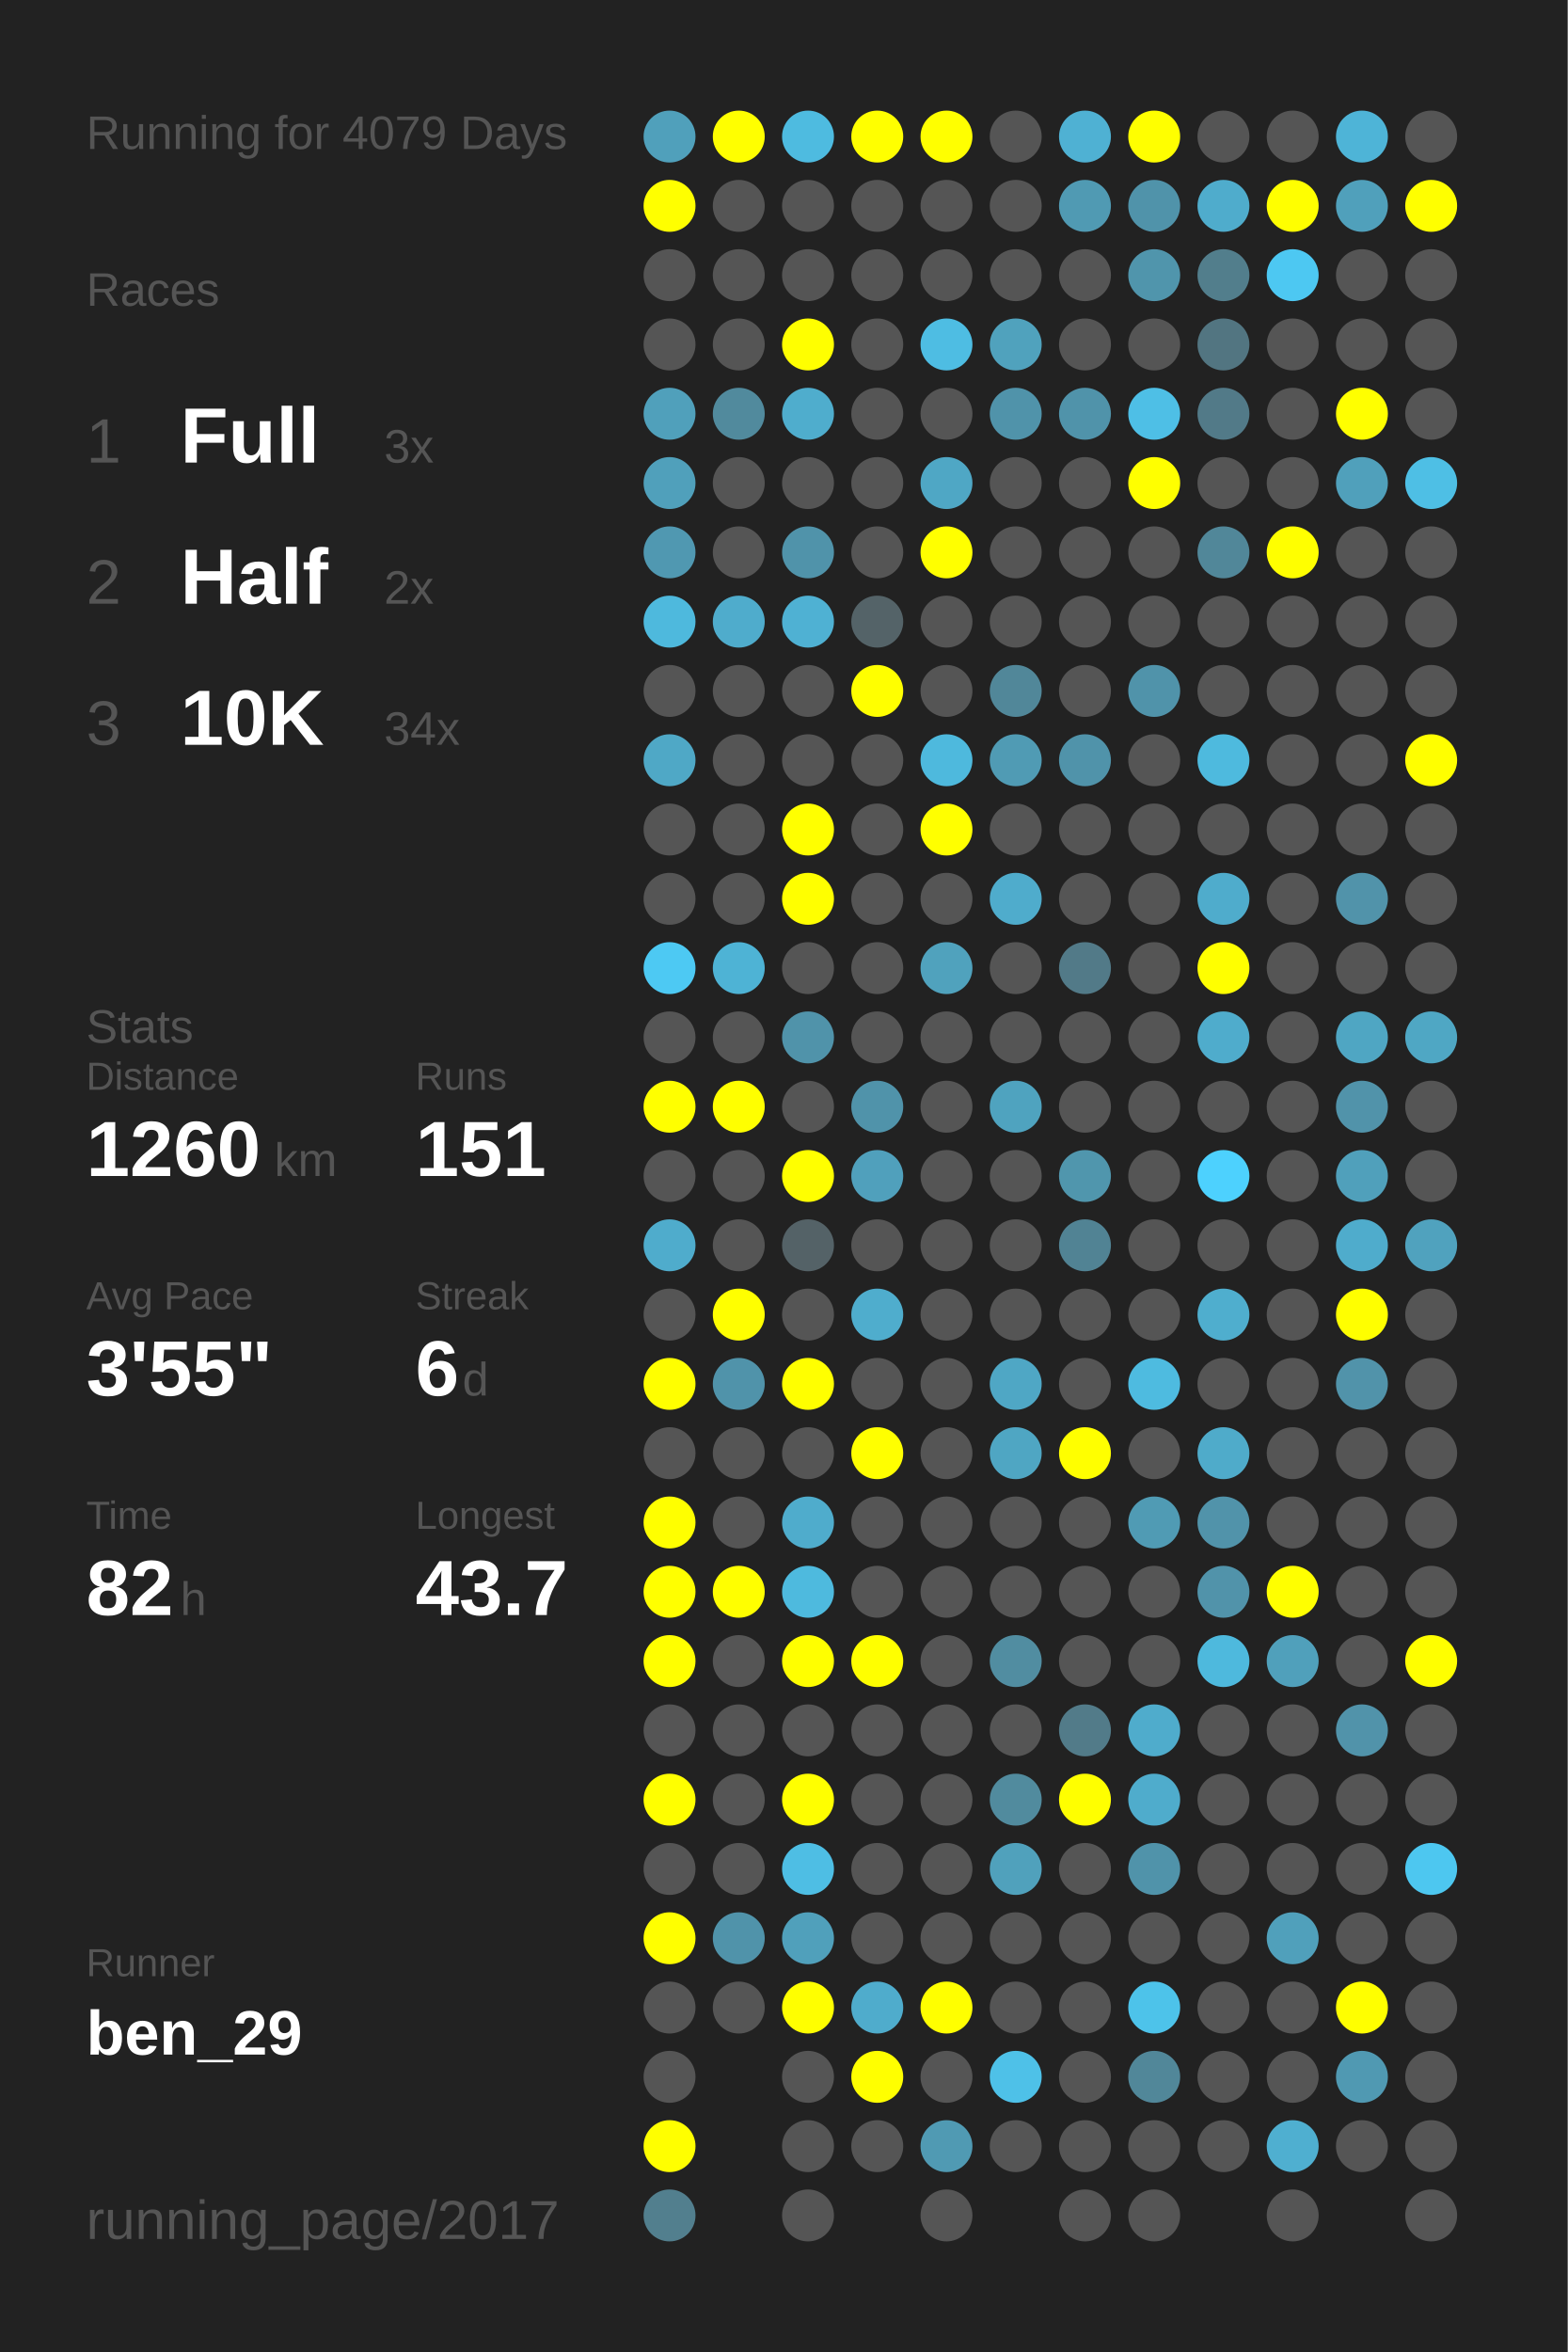
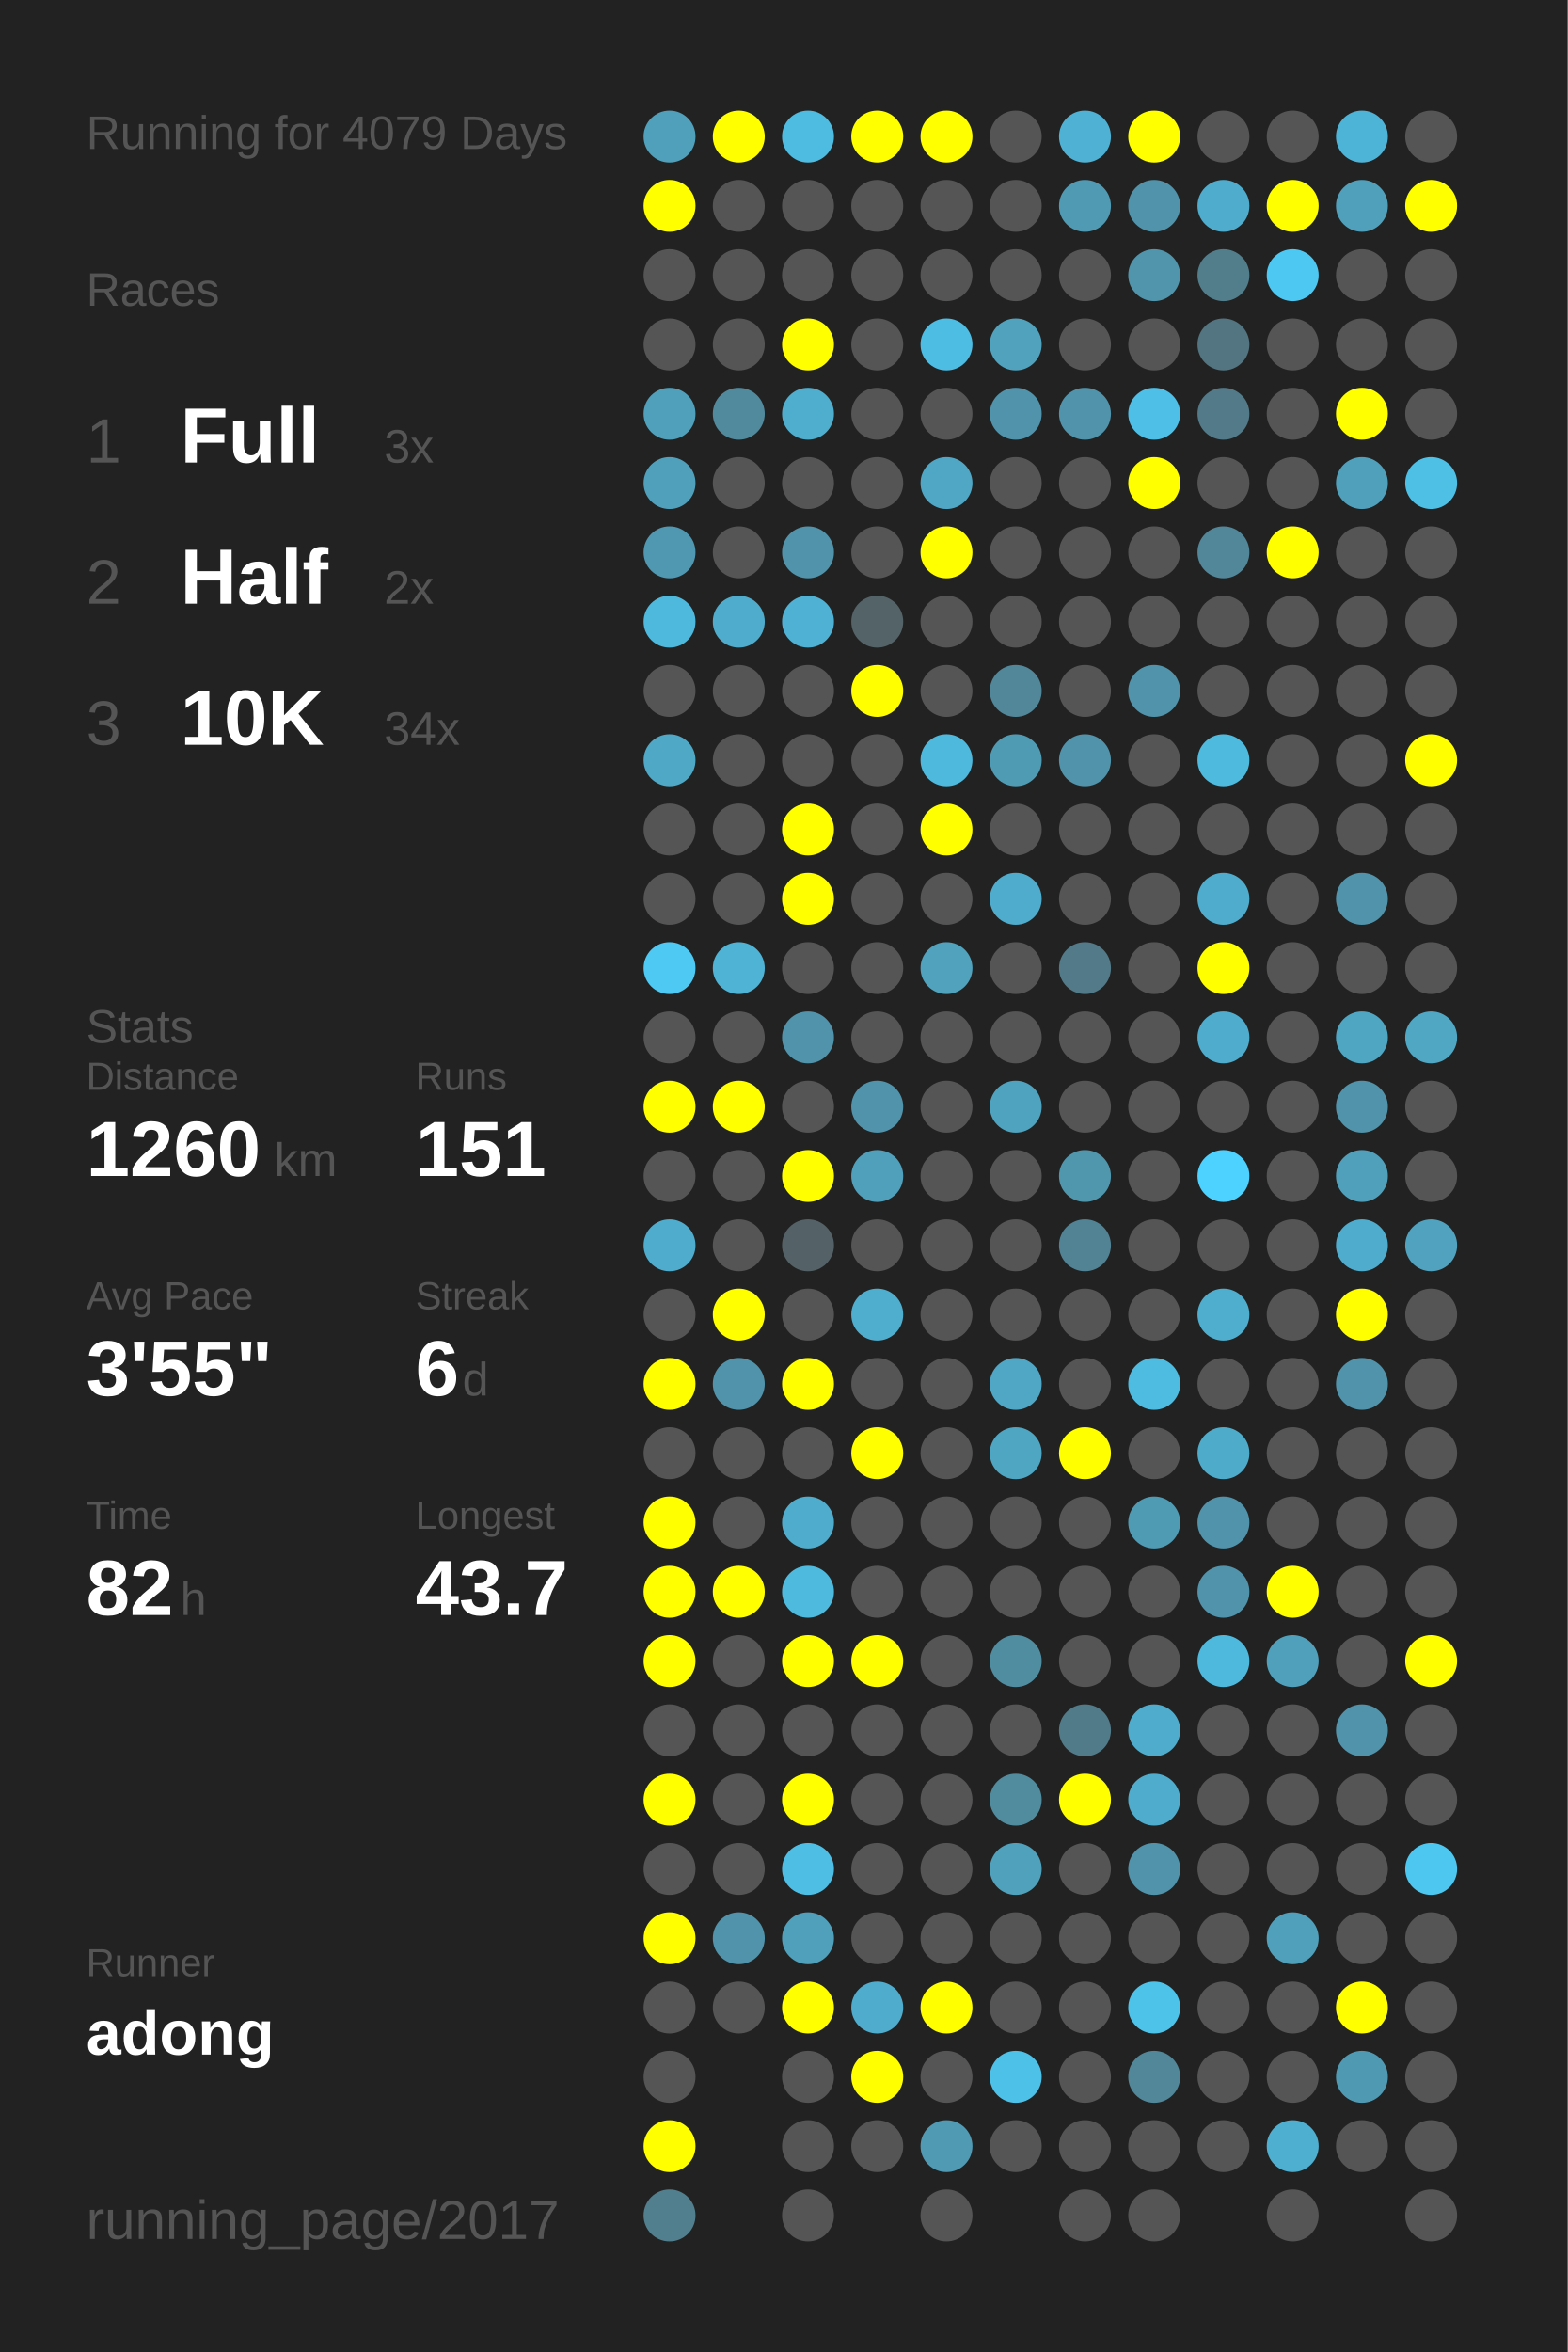
<svg xmlns="http://www.w3.org/2000/svg" baseProfile="full" height="300mm" version="1.1" viewBox="0,0,200,300" width="200mm">
  <defs />
  <rect fill="#222222" height="300" width="200" x="0" y="0" />
  <text fill="#555555" style="font-size:6px; font-family:Arial;" x="11" y="19">Running for 4079 Days</text>
  <text fill="#555555" style="font-size:6px; font-family:Arial;" x="11" y="39">Races</text>
  <text fill="#555555" style="font-size:8px; font-family:Arial;" x="11" y="59">1</text>
  <text fill="#FFFFFF" style="font-size:10px; font-family:Arial; font-weight:bold;" x="23" y="59">Full</text>
  <text fill="#555555" style="font-size:6px; font-family:Arial;" x="49" y="59">3x</text>
  <text fill="#555555" style="font-size:8px; font-family:Arial;" x="11" y="77">2</text>
  <text fill="#FFFFFF" style="font-size:10px; font-family:Arial; font-weight:bold;" x="23" y="77">Half</text>
  <text fill="#555555" style="font-size:6px; font-family:Arial;" x="49" y="77">2x</text>
  <text fill="#555555" style="font-size:8px; font-family:Arial;" x="11" y="95">3</text>
  <text fill="#FFFFFF" style="font-size:10px; font-family:Arial; font-weight:bold;" x="23" y="95">10K</text>
  <text fill="#555555" style="font-size:6px; font-family:Arial;" x="49" y="95">34x</text>
  <text fill="#555555" style="font-size:6px; font-family:Arial;" x="11" y="133">Stats</text>
  <text fill="#555555" style="font-size:5px; font-family:Arial;" x="11" y="139">Distance</text>
  <text fill="#FFFFFF" style="font-size:10px; font-family:Arial; font-weight:bold;" x="11" y="150">1260</text>
  <text fill="#555555" style="font-size:6px; font-family:Arial;" x="35" y="150">km</text>
  <text fill="#555555" style="font-size:5px; font-family:Arial;" x="53" y="139">Runs</text>
  <text fill="#FFFFFF" style="font-size:10px; font-family:Arial; font-weight:bold;" x="53" y="150">151</text>
  <text fill="#555555" style="font-size:5px; font-family:Arial;" x="11" y="167">Avg Pace</text>
  <text fill="#FFFFFF" style="font-size:10px; font-family:Arial; font-weight:bold;" x="11" y="178">3'55"</text>
  <text fill="#555555" style="font-size:5px; font-family:Arial;" x="53" y="167">Streak</text>
  <text fill="#FFFFFF" style="font-size:10px; font-family:Arial; font-weight:bold;" x="53" y="178">6</text>
  <text fill="#555555" style="font-size:6px; font-family:Arial;" x="59" y="178">d</text>
  <text fill="#555555" style="font-size:5px; font-family:Arial;" x="11" y="195">Time</text>
  <text fill="#FFFFFF" style="font-size:10px; font-family:Arial; font-weight:bold;" x="11" y="206">82</text>
  <text fill="#555555" style="font-size:6px; font-family:Arial;" x="23" y="206">h</text>
  <text fill="#555555" style="font-size:5px; font-family:Arial;" x="53" y="195">Longest</text>
  <text fill="#FFFFFF" style="font-size:10px; font-family:Arial; font-weight:bold;" x="53" y="206">43.7</text>
  <text fill="#555555" style="font-size:5px; font-family:Arial;" x="11" y="252.065">Runner</text>
-   <text fill="#FFFFFF" style="font-size:8px; font-family:Arial; font-weight:bold;" x="11" y="262.065">ben_29</text>
+   <text fill="#FFFFFF" style="font-size:8px; font-family:Arial; font-weight:bold;" x="11" y="262.065">adong</text>
  <text fill="#555555" style="font-size:7px; font-family:Arial;" x="11" y="285.581">running_page/2017</text>
  <circle cx="85.417" cy="17.419" fill="#50a0bb" r="3.312" />
  <circle cx="85.417" cy="26.258" fill="#FFFF00" r="3.312" />
  <circle cx="85.417" cy="35.097" fill="#555555" r="3.312" />
  <circle cx="85.417" cy="43.935" fill="#555555" r="3.312" />
  <circle cx="85.417" cy="52.774" fill="#50a0bb" r="3.312" />
  <circle cx="85.417" cy="61.613" fill="#50a0bb" r="3.312" />
  <circle cx="85.417" cy="70.452" fill="#5098b1" r="3.312" />
  <circle cx="85.417" cy="79.29" fill="#4eb9dd" r="3.312" />
  <circle cx="85.417" cy="88.129" fill="#555555" r="3.312" />
  <circle cx="85.417" cy="96.968" fill="#4fa8c6" r="3.312" />
  <circle cx="85.417" cy="105.806" fill="#555555" r="3.312" />
  <circle cx="85.417" cy="114.645" fill="#555555" r="3.312" />
  <circle cx="85.417" cy="123.484" fill="#4dc9f3" r="3.312" />
  <circle cx="85.417" cy="132.323" fill="#555555" r="3.312" />
  <circle cx="85.417" cy="141.161" fill="#FFFF00" r="3.312" />
  <circle cx="85.417" cy="150" fill="#555555" r="3.312" />
  <circle cx="85.417" cy="158.839" fill="#4faccc" r="3.312" />
  <circle cx="85.417" cy="167.677" fill="#555555" r="3.312" />
  <circle cx="85.417" cy="176.516" fill="#FFFF00" r="3.312" />
  <circle cx="85.417" cy="185.355" fill="#555555" r="3.312" />
  <circle cx="85.417" cy="194.194" fill="#FFFF00" r="3.312" />
  <circle cx="85.417" cy="203.032" fill="#FFFF00" r="3.312" />
  <circle cx="85.417" cy="211.871" fill="#FFFF00" r="3.312" />
  <circle cx="85.417" cy="220.71" fill="#555555" r="3.312" />
  <circle cx="85.417" cy="229.548" fill="#FFFF00" r="3.312" />
  <circle cx="85.417" cy="238.387" fill="#555555" r="3.312" />
  <circle cx="85.417" cy="247.226" fill="#FFFF00" r="3.312" />
  <circle cx="85.417" cy="256.065" fill="#555555" r="3.312" />
  <circle cx="85.417" cy="264.903" fill="#555555" r="3.312" />
  <circle cx="85.417" cy="273.742" fill="#FFFF00" r="3.312" />
  <circle cx="85.417" cy="282.581" fill="#527f8e" r="3.312" />
  <circle cx="94.25" cy="17.419" fill="#FFFF00" r="3.312" />
  <circle cx="94.25" cy="26.258" fill="#555555" r="3.312" />
  <circle cx="94.25" cy="35.097" fill="#555555" r="3.312" />
  <circle cx="94.25" cy="43.935" fill="#555555" r="3.312" />
  <circle cx="94.25" cy="52.774" fill="#518a9d" r="3.312" />
  <circle cx="94.25" cy="61.613" fill="#555555" r="3.312" />
  <circle cx="94.25" cy="70.452" fill="#555555" r="3.312" />
  <circle cx="94.25" cy="79.29" fill="#4faccc" r="3.312" />
  <circle cx="94.25" cy="88.129" fill="#555555" r="3.312" />
  <circle cx="94.25" cy="96.968" fill="#555555" r="3.312" />
  <circle cx="94.25" cy="105.806" fill="#555555" r="3.312" />
  <circle cx="94.25" cy="114.645" fill="#555555" r="3.312" />
  <circle cx="94.25" cy="123.484" fill="#4eb3d5" r="3.312" />
  <circle cx="94.25" cy="132.323" fill="#555555" r="3.312" />
  <circle cx="94.25" cy="141.161" fill="#FFFF00" r="3.312" />
  <circle cx="94.25" cy="150" fill="#555555" r="3.312" />
  <circle cx="94.25" cy="158.839" fill="#555555" r="3.312" />
  <circle cx="94.25" cy="167.677" fill="#FFFF00" r="3.312" />
  <circle cx="94.25" cy="176.516" fill="#5093aa" r="3.312" />
  <circle cx="94.25" cy="185.355" fill="#555555" r="3.312" />
  <circle cx="94.25" cy="194.194" fill="#555555" r="3.312" />
  <circle cx="94.25" cy="203.032" fill="#FFFF00" r="3.312" />
  <circle cx="94.25" cy="211.871" fill="#555555" r="3.312" />
  <circle cx="94.25" cy="220.71" fill="#555555" r="3.312" />
  <circle cx="94.25" cy="229.548" fill="#555555" r="3.312" />
  <circle cx="94.25" cy="238.387" fill="#555555" r="3.312" />
  <circle cx="94.25" cy="247.226" fill="#5093aa" r="3.312" />
  <circle cx="94.25" cy="256.065" fill="#555555" r="3.312" />
  <circle cx="103.083" cy="17.419" fill="#4ebbe0" r="3.312" />
  <circle cx="103.083" cy="26.258" fill="#555555" r="3.312" />
  <circle cx="103.083" cy="35.097" fill="#555555" r="3.312" />
  <circle cx="103.083" cy="43.935" fill="#FFFF00" r="3.312" />
  <circle cx="103.083" cy="52.774" fill="#4fadcd" r="3.312" />
  <circle cx="103.083" cy="61.613" fill="#555555" r="3.312" />
  <circle cx="103.083" cy="70.452" fill="#5093aa" r="3.312" />
  <circle cx="103.083" cy="79.29" fill="#4fb1d3" r="3.312" />
  <circle cx="103.083" cy="88.129" fill="#555555" r="3.312" />
  <circle cx="103.083" cy="96.968" fill="#555555" r="3.312" />
  <circle cx="103.083" cy="105.806" fill="#FFFF00" r="3.312" />
  <circle cx="103.083" cy="114.645" fill="#FFFF00" r="3.312" />
  <circle cx="103.083" cy="123.484" fill="#555555" r="3.312" />
  <circle cx="103.083" cy="132.323" fill="#5093aa" r="3.312" />
  <circle cx="103.083" cy="141.161" fill="#555555" r="3.312" />
  <circle cx="103.083" cy="150" fill="#FFFF00" r="3.312" />
  <circle cx="103.083" cy="158.839" fill="#546267" r="3.312" />
  <circle cx="103.083" cy="167.677" fill="#555555" r="3.312" />
  <circle cx="103.083" cy="176.516" fill="#FFFF00" r="3.312" />
  <circle cx="103.083" cy="185.355" fill="#555555" r="3.312" />
  <circle cx="103.083" cy="194.194" fill="#4faccc" r="3.312" />
  <circle cx="103.083" cy="203.032" fill="#4ebade" r="3.312" />
  <circle cx="103.083" cy="211.871" fill="#FFFF00" r="3.312" />
  <circle cx="103.083" cy="220.71" fill="#555555" r="3.312" />
  <circle cx="103.083" cy="229.548" fill="#FFFF00" r="3.312" />
  <circle cx="103.083" cy="238.387" fill="#4ebee4" r="3.312" />
  <circle cx="103.083" cy="247.226" fill="#50a0bb" r="3.312" />
  <circle cx="103.083" cy="256.065" fill="#FFFF00" r="3.312" />
  <circle cx="103.083" cy="264.903" fill="#555555" r="3.312" />
  <circle cx="103.083" cy="273.742" fill="#555555" r="3.312" />
  <circle cx="103.083" cy="282.581" fill="#555555" r="3.312" />
  <circle cx="111.917" cy="17.419" fill="#FFFF00" r="3.312" />
  <circle cx="111.917" cy="26.258" fill="#555555" r="3.312" />
  <circle cx="111.917" cy="35.097" fill="#555555" r="3.312" />
  <circle cx="111.917" cy="43.935" fill="#555555" r="3.312" />
  <circle cx="111.917" cy="52.774" fill="#555555" r="3.312" />
  <circle cx="111.917" cy="61.613" fill="#555555" r="3.312" />
  <circle cx="111.917" cy="70.452" fill="#555555" r="3.312" />
  <circle cx="111.917" cy="79.29" fill="#546368" r="3.312" />
  <circle cx="111.917" cy="88.129" fill="#FFFF00" r="3.312" />
  <circle cx="111.917" cy="96.968" fill="#555555" r="3.312" />
  <circle cx="111.917" cy="105.806" fill="#555555" r="3.312" />
  <circle cx="111.917" cy="114.645" fill="#555555" r="3.312" />
  <circle cx="111.917" cy="123.484" fill="#555555" r="3.312" />
  <circle cx="111.917" cy="132.323" fill="#555555" r="3.312" />
  <circle cx="111.917" cy="141.161" fill="#5093aa" r="3.312" />
  <circle cx="111.917" cy="150" fill="#50a0bc" r="3.312" />
  <circle cx="111.917" cy="158.839" fill="#555555" r="3.312" />
  <circle cx="111.917" cy="167.677" fill="#4fadcd" r="3.312" />
  <circle cx="111.917" cy="176.516" fill="#555555" r="3.312" />
  <circle cx="111.917" cy="185.355" fill="#FFFF00" r="3.312" />
  <circle cx="111.917" cy="194.194" fill="#555555" r="3.312" />
  <circle cx="111.917" cy="203.032" fill="#555555" r="3.312" />
  <circle cx="111.917" cy="211.871" fill="#FFFF00" r="3.312" />
  <circle cx="111.917" cy="220.71" fill="#555555" r="3.312" />
  <circle cx="111.917" cy="229.548" fill="#555555" r="3.312" />
  <circle cx="111.917" cy="238.387" fill="#555555" r="3.312" />
  <circle cx="111.917" cy="247.226" fill="#555555" r="3.312" />
  <circle cx="111.917" cy="256.065" fill="#4faccc" r="3.312" />
  <circle cx="111.917" cy="264.903" fill="#FFFF00" r="3.312" />
  <circle cx="111.917" cy="273.742" fill="#555555" r="3.312" />
  <circle cx="120.75" cy="17.419" fill="#FFFF00" r="3.312" />
  <circle cx="120.75" cy="26.258" fill="#555555" r="3.312" />
  <circle cx="120.75" cy="35.097" fill="#555555" r="3.312" />
  <circle cx="120.75" cy="43.935" fill="#4ebde3" r="3.312" />
  <circle cx="120.75" cy="52.774" fill="#555555" r="3.312" />
  <circle cx="120.75" cy="61.613" fill="#4fa7c5" r="3.312" />
  <circle cx="120.75" cy="70.452" fill="#FFFF00" r="3.312" />
  <circle cx="120.75" cy="79.29" fill="#555555" r="3.312" />
  <circle cx="120.75" cy="88.129" fill="#555555" r="3.312" />
  <circle cx="120.75" cy="96.968" fill="#4eb9dd" r="3.312" />
  <circle cx="120.75" cy="105.806" fill="#FFFF00" r="3.312" />
  <circle cx="120.75" cy="114.645" fill="#555555" r="3.312" />
  <circle cx="120.75" cy="123.484" fill="#50a2bd" r="3.312" />
  <circle cx="120.75" cy="132.323" fill="#555555" r="3.312" />
  <circle cx="120.75" cy="141.161" fill="#555555" r="3.312" />
  <circle cx="120.75" cy="150" fill="#555555" r="3.312" />
  <circle cx="120.75" cy="158.839" fill="#555555" r="3.312" />
  <circle cx="120.75" cy="167.677" fill="#555555" r="3.312" />
  <circle cx="120.75" cy="176.516" fill="#555555" r="3.312" />
  <circle cx="120.75" cy="185.355" fill="#555555" r="3.312" />
  <circle cx="120.75" cy="194.194" fill="#555555" r="3.312" />
  <circle cx="120.75" cy="203.032" fill="#555555" r="3.312" />
  <circle cx="120.75" cy="211.871" fill="#555555" r="3.312" />
  <circle cx="120.75" cy="220.71" fill="#555555" r="3.312" />
  <circle cx="120.75" cy="229.548" fill="#555555" r="3.312" />
  <circle cx="120.75" cy="238.387" fill="#555555" r="3.312" />
  <circle cx="120.75" cy="247.226" fill="#555555" r="3.312" />
  <circle cx="120.75" cy="256.065" fill="#FFFF00" r="3.312" />
  <circle cx="120.75" cy="264.903" fill="#555555" r="3.312" />
  <circle cx="120.75" cy="273.742" fill="#509ab3" r="3.312" />
  <circle cx="120.75" cy="282.581" fill="#555555" r="3.312" />
  <circle cx="129.583" cy="17.419" fill="#555555" r="3.312" />
  <circle cx="129.583" cy="26.258" fill="#555555" r="3.312" />
  <circle cx="129.583" cy="35.097" fill="#555555" r="3.312" />
  <circle cx="129.583" cy="43.935" fill="#50a2bd" r="3.312" />
  <circle cx="129.583" cy="52.774" fill="#5093aa" r="3.312" />
  <circle cx="129.583" cy="61.613" fill="#555555" r="3.312" />
  <circle cx="129.583" cy="70.452" fill="#555555" r="3.312" />
  <circle cx="129.583" cy="79.29" fill="#555555" r="3.312" />
  <circle cx="129.583" cy="88.129" fill="#518799" r="3.312" />
  <circle cx="129.583" cy="96.968" fill="#509bb4" r="3.312" />
  <circle cx="129.583" cy="105.806" fill="#555555" r="3.312" />
  <circle cx="129.583" cy="114.645" fill="#4faccc" r="3.312" />
  <circle cx="129.583" cy="123.484" fill="#555555" r="3.312" />
  <circle cx="129.583" cy="132.323" fill="#555555" r="3.312" />
  <circle cx="129.583" cy="141.161" fill="#4fa3bf" r="3.312" />
  <circle cx="129.583" cy="150" fill="#555555" r="3.312" />
  <circle cx="129.583" cy="158.839" fill="#555555" r="3.312" />
  <circle cx="129.583" cy="167.677" fill="#555555" r="3.312" />
  <circle cx="129.583" cy="176.516" fill="#4fa7c5" r="3.312" />
  <circle cx="129.583" cy="185.355" fill="#4fa6c3" r="3.312" />
  <circle cx="129.583" cy="194.194" fill="#555555" r="3.312" />
  <circle cx="129.583" cy="203.032" fill="#555555" r="3.312" />
  <circle cx="129.583" cy="211.871" fill="#518da1" r="3.312" />
  <circle cx="129.583" cy="220.71" fill="#555555" r="3.312" />
  <circle cx="129.583" cy="229.548" fill="#518b9e" r="3.312" />
  <circle cx="129.583" cy="238.387" fill="#50a1bc" r="3.312" />
  <circle cx="129.583" cy="247.226" fill="#555555" r="3.312" />
  <circle cx="129.583" cy="256.065" fill="#555555" r="3.312" />
  <circle cx="129.583" cy="264.903" fill="#4ec1e8" r="3.312" />
  <circle cx="129.583" cy="273.742" fill="#555555" r="3.312" />
  <circle cx="138.417" cy="17.419" fill="#4fb1d3" r="3.312" />
  <circle cx="138.417" cy="26.258" fill="#509ab3" r="3.312" />
  <circle cx="138.417" cy="35.097" fill="#555555" r="3.312" />
  <circle cx="138.417" cy="43.935" fill="#555555" r="3.312" />
  <circle cx="138.417" cy="52.774" fill="#5093aa" r="3.312" />
  <circle cx="138.417" cy="61.613" fill="#555555" r="3.312" />
  <circle cx="138.417" cy="70.452" fill="#555555" r="3.312" />
  <circle cx="138.417" cy="79.29" fill="#555555" r="3.312" />
  <circle cx="138.417" cy="88.129" fill="#555555" r="3.312" />
  <circle cx="138.417" cy="96.968" fill="#5093aa" r="3.312" />
  <circle cx="138.417" cy="105.806" fill="#555555" r="3.312" />
  <circle cx="138.417" cy="114.645" fill="#555555" r="3.312" />
  <circle cx="138.417" cy="123.484" fill="#527a88" r="3.312" />
  <circle cx="138.417" cy="132.323" fill="#555555" r="3.312" />
  <circle cx="138.417" cy="141.161" fill="#555555" r="3.312" />
  <circle cx="138.417" cy="150" fill="#5096ad" r="3.312" />
  <circle cx="138.417" cy="158.839" fill="#518394" r="3.312" />
  <circle cx="138.417" cy="167.677" fill="#555555" r="3.312" />
  <circle cx="138.417" cy="176.516" fill="#555555" r="3.312" />
  <circle cx="138.417" cy="185.355" fill="#FFFF00" r="3.312" />
  <circle cx="138.417" cy="194.194" fill="#555555" r="3.312" />
  <circle cx="138.417" cy="203.032" fill="#555555" r="3.312" />
  <circle cx="138.417" cy="211.871" fill="#555555" r="3.312" />
  <circle cx="138.417" cy="220.71" fill="#527b89" r="3.312" />
  <circle cx="138.417" cy="229.548" fill="#FFFF00" r="3.312" />
  <circle cx="138.417" cy="238.387" fill="#555555" r="3.312" />
  <circle cx="138.417" cy="247.226" fill="#555555" r="3.312" />
  <circle cx="138.417" cy="256.065" fill="#555555" r="3.312" />
  <circle cx="138.417" cy="264.903" fill="#555555" r="3.312" />
  <circle cx="138.417" cy="273.742" fill="#555555" r="3.312" />
  <circle cx="138.417" cy="282.581" fill="#555555" r="3.312" />
  <circle cx="147.25" cy="17.419" fill="#FFFF00" r="3.312" />
  <circle cx="147.25" cy="26.258" fill="#5093aa" r="3.312" />
  <circle cx="147.25" cy="35.097" fill="#5095ac" r="3.312" />
  <circle cx="147.25" cy="43.935" fill="#555555" r="3.312" />
  <circle cx="147.25" cy="52.774" fill="#4ebfe6" r="3.312" />
  <circle cx="147.25" cy="61.613" fill="#FFFF00" r="3.312" />
  <circle cx="147.25" cy="70.452" fill="#555555" r="3.312" />
  <circle cx="147.25" cy="79.29" fill="#555555" r="3.312" />
  <circle cx="147.25" cy="88.129" fill="#5093aa" r="3.312" />
  <circle cx="147.25" cy="96.968" fill="#555555" r="3.312" />
  <circle cx="147.25" cy="105.806" fill="#555555" r="3.312" />
  <circle cx="147.25" cy="114.645" fill="#555555" r="3.312" />
  <circle cx="147.25" cy="123.484" fill="#555555" r="3.312" />
  <circle cx="147.25" cy="132.323" fill="#555555" r="3.312" />
  <circle cx="147.25" cy="141.161" fill="#555555" r="3.312" />
  <circle cx="147.25" cy="150" fill="#555555" r="3.312" />
  <circle cx="147.25" cy="158.839" fill="#555555" r="3.312" />
  <circle cx="147.25" cy="167.677" fill="#555555" r="3.312" />
  <circle cx="147.25" cy="176.516" fill="#4ebbe0" r="3.312" />
  <circle cx="147.25" cy="185.355" fill="#555555" r="3.312" />
  <circle cx="147.25" cy="194.194" fill="#509bb4" r="3.312" />
  <circle cx="147.25" cy="203.032" fill="#555555" r="3.312" />
  <circle cx="147.25" cy="211.871" fill="#555555" r="3.312" />
  <circle cx="147.25" cy="220.71" fill="#4faccc" r="3.312" />
  <circle cx="147.25" cy="229.548" fill="#4faccc" r="3.312" />
  <circle cx="147.25" cy="238.387" fill="#5093aa" r="3.312" />
  <circle cx="147.25" cy="247.226" fill="#555555" r="3.312" />
  <circle cx="147.25" cy="256.065" fill="#4dc3ea" r="3.312" />
  <circle cx="147.25" cy="264.903" fill="#518799" r="3.312" />
  <circle cx="147.25" cy="273.742" fill="#555555" r="3.312" />
  <circle cx="147.25" cy="282.581" fill="#555555" r="3.312" />
  <circle cx="156.083" cy="17.419" fill="#555555" r="3.312" />
  <circle cx="156.083" cy="26.258" fill="#4faccc" r="3.312" />
  <circle cx="156.083" cy="35.097" fill="#527e8c" r="3.312" />
  <circle cx="156.083" cy="43.935" fill="#527581" r="3.312" />
  <circle cx="156.083" cy="52.774" fill="#527a88" r="3.312" />
  <circle cx="156.083" cy="61.613" fill="#555555" r="3.312" />
  <circle cx="156.083" cy="70.452" fill="#518799" r="3.312" />
  <circle cx="156.083" cy="79.29" fill="#555555" r="3.312" />
  <circle cx="156.083" cy="88.129" fill="#555555" r="3.312" />
  <circle cx="156.083" cy="96.968" fill="#4ebade" r="3.312" />
  <circle cx="156.083" cy="105.806" fill="#555555" r="3.312" />
  <circle cx="156.083" cy="114.645" fill="#4faccc" r="3.312" />
  <circle cx="156.083" cy="123.484" fill="#FFFF00" r="3.312" />
  <circle cx="156.083" cy="132.323" fill="#4faccc" r="3.312" />
  <circle cx="156.083" cy="141.161" fill="#555555" r="3.312" />
  <circle cx="156.083" cy="150" fill="#4dd1fe" r="3.312" />
  <circle cx="156.083" cy="158.839" fill="#555555" r="3.312" />
  <circle cx="156.083" cy="167.677" fill="#4faece" r="3.312" />
  <circle cx="156.083" cy="176.516" fill="#555555" r="3.312" />
  <circle cx="156.083" cy="185.355" fill="#4fabca" r="3.312" />
  <circle cx="156.083" cy="194.194" fill="#5193aa" r="3.312" />
  <circle cx="156.083" cy="203.032" fill="#5193aa" r="3.312" />
  <circle cx="156.083" cy="211.871" fill="#4eb9dd" r="3.312" />
  <circle cx="156.083" cy="220.71" fill="#555555" r="3.312" />
  <circle cx="156.083" cy="229.548" fill="#555555" r="3.312" />
  <circle cx="156.083" cy="238.387" fill="#555555" r="3.312" />
  <circle cx="156.083" cy="247.226" fill="#555555" r="3.312" />
  <circle cx="156.083" cy="256.065" fill="#555555" r="3.312" />
  <circle cx="156.083" cy="264.903" fill="#555555" r="3.312" />
  <circle cx="156.083" cy="273.742" fill="#555555" r="3.312" />
  <circle cx="164.917" cy="17.419" fill="#555555" r="3.312" />
  <circle cx="164.917" cy="26.258" fill="#FFFF00" r="3.312" />
  <circle cx="164.917" cy="35.097" fill="#4dc8f2" r="3.312" />
  <circle cx="164.917" cy="43.935" fill="#555555" r="3.312" />
  <circle cx="164.917" cy="52.774" fill="#555555" r="3.312" />
  <circle cx="164.917" cy="61.613" fill="#555555" r="3.312" />
  <circle cx="164.917" cy="70.452" fill="#FFFF00" r="3.312" />
  <circle cx="164.917" cy="79.29" fill="#555555" r="3.312" />
  <circle cx="164.917" cy="88.129" fill="#555555" r="3.312" />
  <circle cx="164.917" cy="96.968" fill="#555555" r="3.312" />
  <circle cx="164.917" cy="105.806" fill="#555555" r="3.312" />
  <circle cx="164.917" cy="114.645" fill="#555555" r="3.312" />
  <circle cx="164.917" cy="123.484" fill="#555555" r="3.312" />
  <circle cx="164.917" cy="132.323" fill="#555555" r="3.312" />
  <circle cx="164.917" cy="141.161" fill="#555555" r="3.312" />
  <circle cx="164.917" cy="150" fill="#555555" r="3.312" />
  <circle cx="164.917" cy="158.839" fill="#555555" r="3.312" />
  <circle cx="164.917" cy="167.677" fill="#555555" r="3.312" />
  <circle cx="164.917" cy="176.516" fill="#555555" r="3.312" />
  <circle cx="164.917" cy="185.355" fill="#555555" r="3.312" />
  <circle cx="164.917" cy="194.194" fill="#555555" r="3.312" />
  <circle cx="164.917" cy="203.032" fill="#FFFF00" r="3.312" />
  <circle cx="164.917" cy="211.871" fill="#50a0bb" r="3.312" />
  <circle cx="164.917" cy="220.71" fill="#555555" r="3.312" />
  <circle cx="164.917" cy="229.548" fill="#555555" r="3.312" />
  <circle cx="164.917" cy="238.387" fill="#555555" r="3.312" />
  <circle cx="164.917" cy="247.226" fill="#50a0bb" r="3.312" />
  <circle cx="164.917" cy="256.065" fill="#555555" r="3.312" />
  <circle cx="164.917" cy="264.903" fill="#555555" r="3.312" />
  <circle cx="164.917" cy="273.742" fill="#4fafd0" r="3.312" />
  <circle cx="164.917" cy="282.581" fill="#555555" r="3.312" />
  <circle cx="173.75" cy="17.419" fill="#4eb4d7" r="3.312" />
  <circle cx="173.75" cy="26.258" fill="#50a0bb" r="3.312" />
  <circle cx="173.75" cy="35.097" fill="#555555" r="3.312" />
  <circle cx="173.75" cy="43.935" fill="#555555" r="3.312" />
  <circle cx="173.75" cy="52.774" fill="#FFFF00" r="3.312" />
  <circle cx="173.75" cy="61.613" fill="#50a0bb" r="3.312" />
  <circle cx="173.75" cy="70.452" fill="#555555" r="3.312" />
  <circle cx="173.75" cy="79.29" fill="#555555" r="3.312" />
  <circle cx="173.75" cy="88.129" fill="#555555" r="3.312" />
  <circle cx="173.75" cy="96.968" fill="#555555" r="3.312" />
  <circle cx="173.75" cy="105.806" fill="#555555" r="3.312" />
  <circle cx="173.75" cy="114.645" fill="#5193aa" r="3.312" />
  <circle cx="173.75" cy="123.484" fill="#555555" r="3.312" />
  <circle cx="173.75" cy="132.323" fill="#4fa6c3" r="3.312" />
  <circle cx="173.75" cy="141.161" fill="#5193aa" r="3.312" />
  <circle cx="173.75" cy="150" fill="#50a0bb" r="3.312" />
  <circle cx="173.75" cy="158.839" fill="#4faccc" r="3.312" />
  <circle cx="173.75" cy="167.677" fill="#FFFF00" r="3.312" />
  <circle cx="173.75" cy="176.516" fill="#5193aa" r="3.312" />
  <circle cx="173.75" cy="185.355" fill="#555555" r="3.312" />
  <circle cx="173.75" cy="194.194" fill="#555555" r="3.312" />
  <circle cx="173.75" cy="203.032" fill="#555555" r="3.312" />
  <circle cx="173.75" cy="211.871" fill="#555555" r="3.312" />
  <circle cx="173.75" cy="220.71" fill="#5193aa" r="3.312" />
  <circle cx="173.75" cy="229.548" fill="#555555" r="3.312" />
  <circle cx="173.75" cy="238.387" fill="#555555" r="3.312" />
  <circle cx="173.75" cy="247.226" fill="#555555" r="3.312" />
  <circle cx="173.75" cy="256.065" fill="#FFFF00" r="3.312" />
  <circle cx="173.75" cy="264.903" fill="#5099b2" r="3.312" />
  <circle cx="173.75" cy="273.742" fill="#555555" r="3.312" />
  <circle cx="182.583" cy="17.419" fill="#555555" r="3.312" />
  <circle cx="182.583" cy="26.258" fill="#FFFF00" r="3.312" />
  <circle cx="182.583" cy="35.097" fill="#555555" r="3.312" />
  <circle cx="182.583" cy="43.935" fill="#555555" r="3.312" />
  <circle cx="182.583" cy="52.774" fill="#555555" r="3.312" />
  <circle cx="182.583" cy="61.613" fill="#4ebfe5" r="3.312" />
  <circle cx="182.583" cy="70.452" fill="#555555" r="3.312" />
  <circle cx="182.583" cy="79.29" fill="#555555" r="3.312" />
  <circle cx="182.583" cy="88.129" fill="#555555" r="3.312" />
  <circle cx="182.583" cy="96.968" fill="#FFFF00" r="3.312" />
  <circle cx="182.583" cy="105.806" fill="#555555" r="3.312" />
  <circle cx="182.583" cy="114.645" fill="#555555" r="3.312" />
  <circle cx="182.583" cy="123.484" fill="#555555" r="3.312" />
  <circle cx="182.583" cy="132.323" fill="#4fa7c4" r="3.312" />
  <circle cx="182.583" cy="141.161" fill="#555555" r="3.312" />
  <circle cx="182.583" cy="150" fill="#555555" r="3.312" />
  <circle cx="182.583" cy="158.839" fill="#50a2be" r="3.312" />
  <circle cx="182.583" cy="167.677" fill="#555555" r="3.312" />
  <circle cx="182.583" cy="176.516" fill="#555555" r="3.312" />
  <circle cx="182.583" cy="185.355" fill="#555555" r="3.312" />
  <circle cx="182.583" cy="194.194" fill="#555555" r="3.312" />
  <circle cx="182.583" cy="203.032" fill="#555555" r="3.312" />
  <circle cx="182.583" cy="211.871" fill="#FFFF00" r="3.312" />
  <circle cx="182.583" cy="220.71" fill="#555555" r="3.312" />
  <circle cx="182.583" cy="229.548" fill="#555555" r="3.312" />
  <circle cx="182.583" cy="238.387" fill="#4dc7f0" r="3.312" />
  <circle cx="182.583" cy="247.226" fill="#555555" r="3.312" />
  <circle cx="182.583" cy="256.065" fill="#555555" r="3.312" />
  <circle cx="182.583" cy="264.903" fill="#555555" r="3.312" />
  <circle cx="182.583" cy="273.742" fill="#555555" r="3.312" />
  <circle cx="182.583" cy="282.581" fill="#555555" r="3.312" />
</svg>
